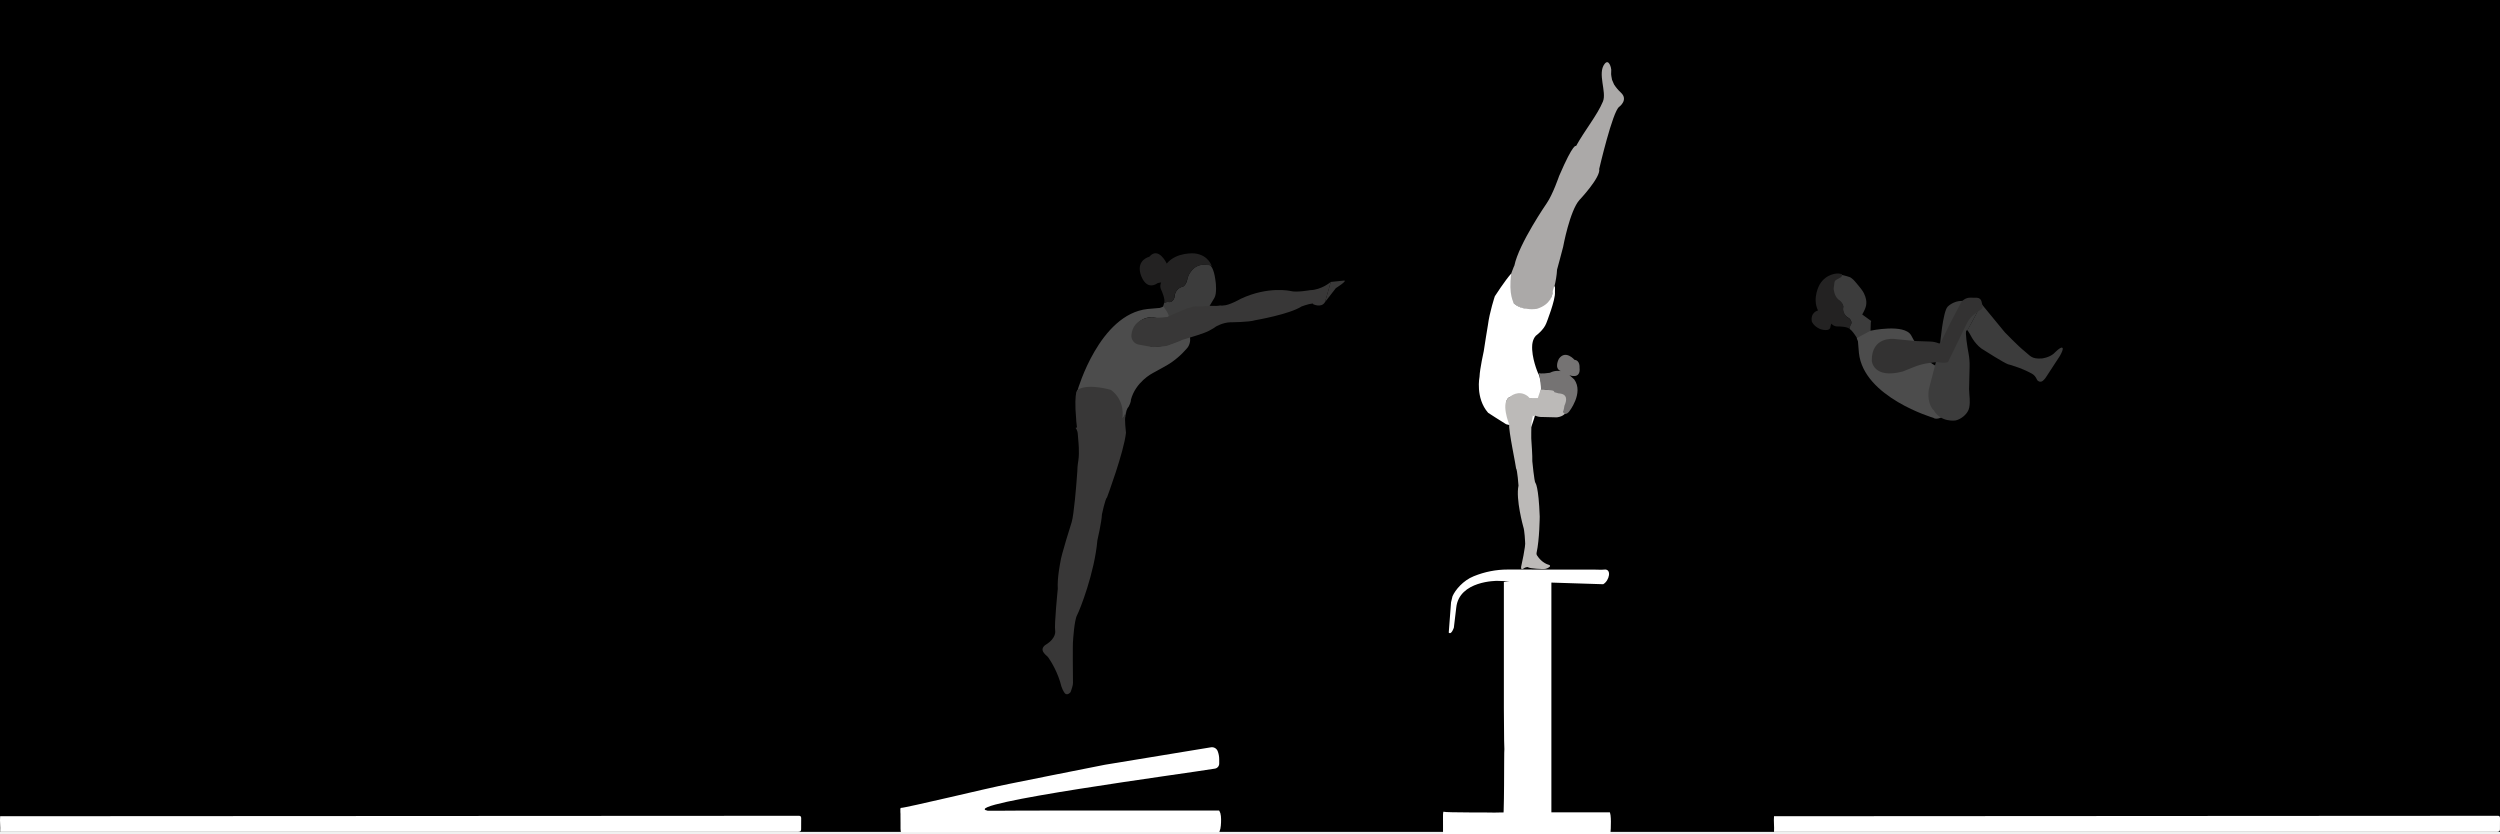
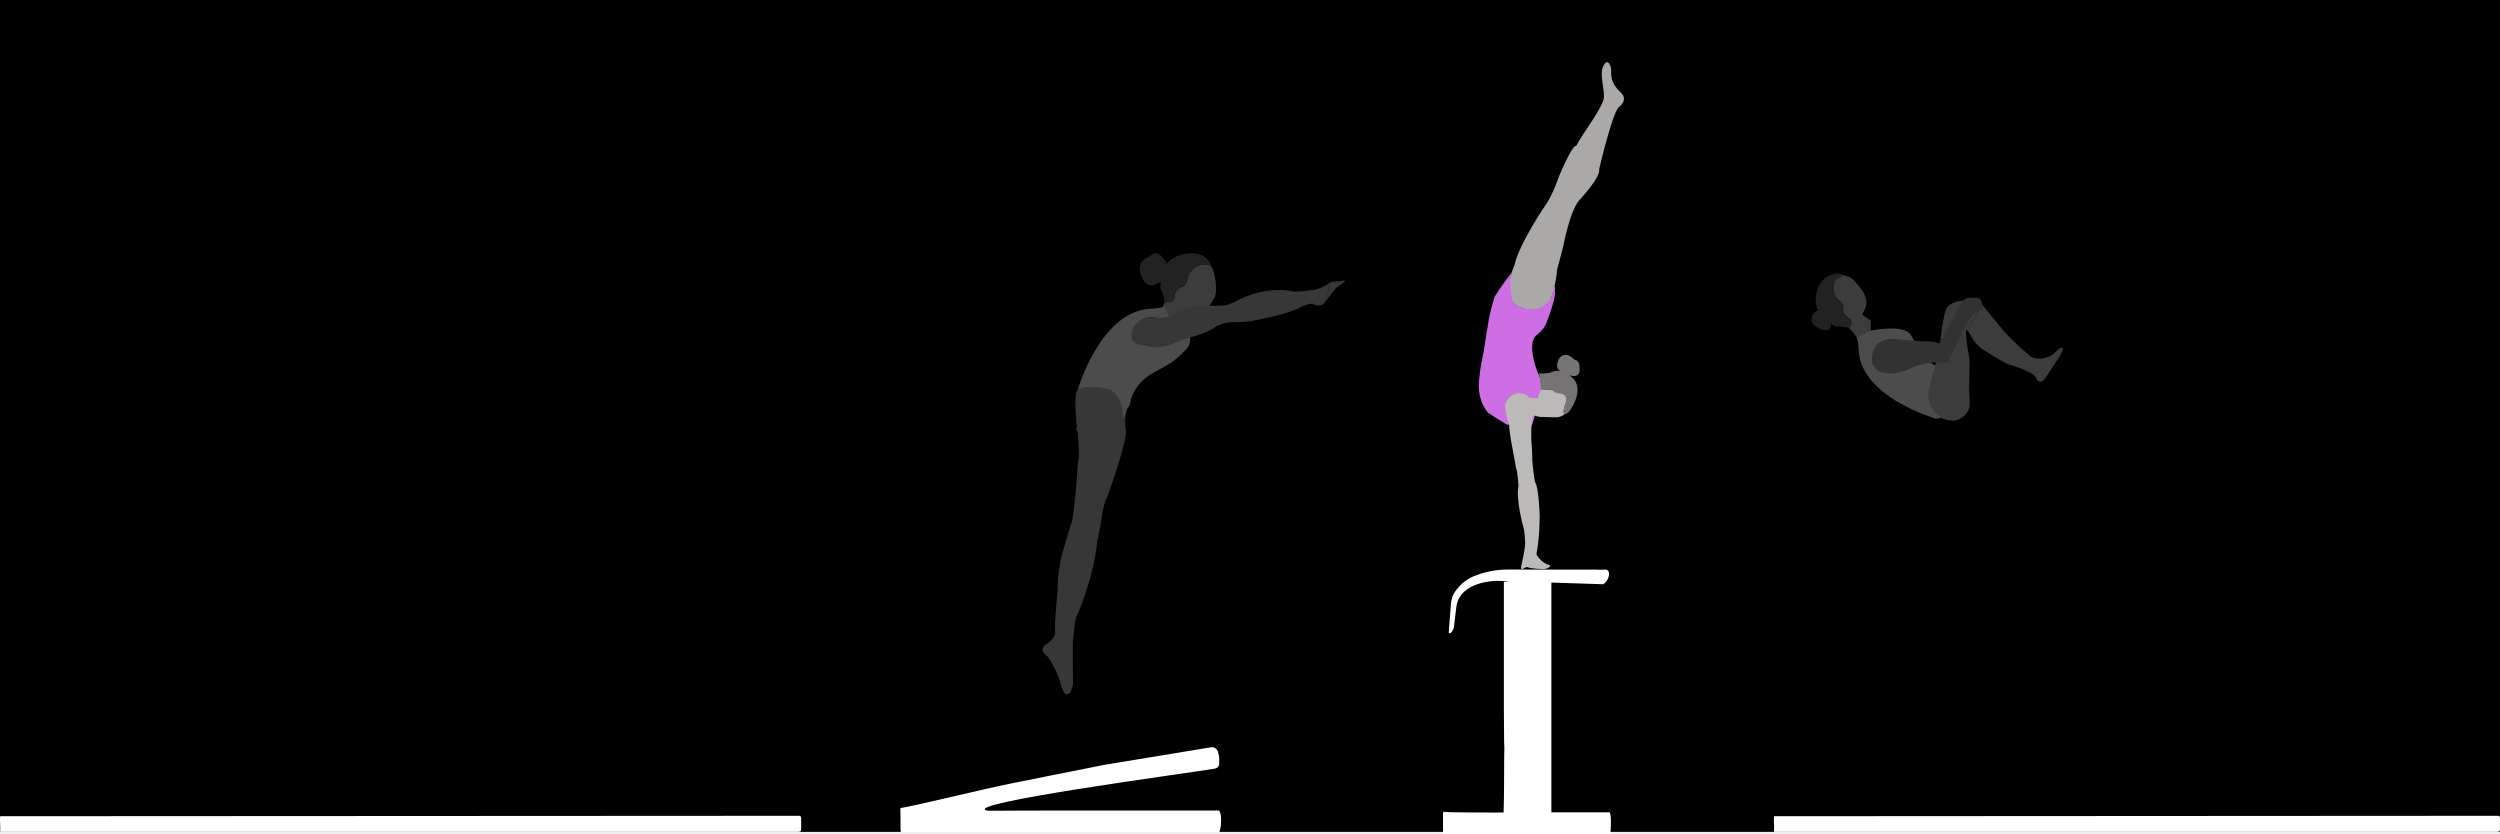
- <svg xmlns="http://www.w3.org/2000/svg" id="Layer_1" data-name="Layer 1" viewBox="0 0 3240 1080">
-   <defs>
-     <style>
-       .cls-1 {
-         fill: #757373;
-       }
- 
-       .cls-2 {
-         fill: #fff;
-       }
- 
-       .cls-3 {
-         fill: #bcbab8;
-       }
- 
-       .cls-4 {
-         fill: #c9c9c9;
-       }
- 
-       .cls-5 {
-         fill: #aba9a8;
-       }
- 
-       .cls-6 {
-         fill: none;
-       }
- 
-       .cls-7 {
-         opacity: .3;
-       }
-     </style>
-   </defs>
+ <svg xmlns="http://www.w3.org/2000/svg" version="1.1" id="Layer_1" x="0px" y="0px" viewBox="0 0 3240 1080" style="enable-background:new 0 0 3240 1080;" xml:space="preserve">
+   <style type="text/css">
+ 	.st0{fill:#FFFFFF;}
+ 	.st1{opacity:0.3;}
+ 	.st2{fill:#C9C9C9;}
+ 	.st3{fill:none;}
+ 	.st4{fill:#BCBAB8;}
+ 	.st5{fill:#757373;}
+ 	.st6{fill:#ABA9A8;}
+ 	.st7{fill:#CE6EE5;}
+ </style>
  <rect y="-1.89" width="3240" height="1080" />
  <g>
-     <path class="cls-2" d="m2086.45,1082.8c.07-.32.17-.63.24-1.11.48-2.38.76-5.08.87-7.94.14-3.02.21-6.03.17-9.05-.03-2.86-.14-5.71-.48-8.25-.17-1.11-.38-2.06-.62-2.86-.07-.32-.17-.48-.24-.79h-113.1l-28.81.16-7.69.16c-1.94-.32-63.75.16-65.69-1.11-.69-.48-1.04,1.59-.97,7.62.03,3.65,0,7.14.03,10.79,0,13.49-.14,12.38,1.52,12.38h214.76Z" />
-     <path class="cls-2" d="m2010.58,754.12c-.65-.1-1.3-.25-2.28-.35-4.89-.7-10.43-1.1-16.29-1.25-6.19-.2-12.38-.3-18.57-.25-5.86.05-11.73.2-16.94.7-2.28.25-4.24.55-5.86.9-.65.1-.98.25-1.63.35v110.07h0v53.7l.33,41.72.33,11.13c-.65,2.81.33,92.31-2.28,95.12-.98,1,3.26,1.5,15.64,1.4,7.49-.05,14.66,0,22.15-.05,27.69,0,25.41.2,25.41-2.21v-310.99h0Z" />
-     <path class="cls-2" d="m1953.73,738.14c-14.83-.01-29.52,2.91-43.39,8.51-.16.07-.33.13-.49.2-13.59,5.46-23.83,17.65-27.43,25.96l-1.87,7.82c-.94,11.36-2.98,39.27-2.98,39.27,3.57,3.27,6.64-6.55,6.64-6.55l3.06-25.64c3.57-35.46,53.11-34.91,53.11-34.91l137.36,4.36c8.11-4.61,11.33-20.18,1.46-18.99-3.78.46-7.65.07-11.47.07l-114-.11Z" />
+     <path class="st0" d="M2086.45,1082.8c0.07-0.32,0.17-0.63,0.24-1.11c0.48-2.38,0.76-5.08,0.87-7.94c0.14-3.02,0.21-6.03,0.17-9.05   c-0.03-2.86-0.14-5.71-0.48-8.25c-0.17-1.11-0.38-2.06-0.62-2.86c-0.07-0.32-0.17-0.48-0.24-0.79h-113.1l-28.81,0.16l-7.69,0.16   c-1.94-0.32-63.75,0.16-65.69-1.11c-0.69-0.48-1.04,1.59-0.97,7.62c0.03,3.65,0,7.14,0.03,10.79c0,13.49-0.14,12.38,1.52,12.38   h214.76L2086.45,1082.8z" />
+     <path class="st0" d="M2010.58,754.12c-0.65-0.1-1.3-0.25-2.28-0.35c-4.89-0.7-10.43-1.1-16.29-1.25c-6.19-0.2-12.38-0.3-18.57-0.25   c-5.86,0.05-11.73,0.2-16.94,0.7c-2.28,0.25-4.24,0.55-5.86,0.9c-0.65,0.1-0.98,0.25-1.63,0.35v110.07l0,0v53.7l0.33,41.72   l0.33,11.13c-0.65,2.81,0.33,92.31-2.28,95.12c-0.98,1,3.26,1.5,15.64,1.4c7.49-0.05,14.66,0,22.15-0.05   c27.69,0,25.41,0.2,25.41-2.21V754.11l0,0L2010.58,754.12z" />
+     <path class="st0" d="M1953.73,738.14c-14.83-0.01-29.52,2.91-43.39,8.51c-0.16,0.07-0.33,0.13-0.49,0.2   c-13.59,5.46-23.83,17.65-27.43,25.96l-1.87,7.82c-0.94,11.36-2.98,39.27-2.98,39.27c3.57,3.27,6.64-6.55,6.64-6.55l3.06-25.64   c3.57-35.46,53.11-34.91,53.11-34.91l137.36,4.36c8.11-4.61,11.33-20.18,1.46-18.99c-3.78,0.46-7.65,0.07-11.47,0.07   L1953.73,738.14L1953.73,738.14z" />
  </g>
  <g>
-     <path class="cls-2" d="m1580.08,1078.53c.13-.3.33-.59.46-1.04.93-2.23,1.45-4.76,1.65-7.43.26-2.82.4-5.65.33-8.47-.07-2.67-.26-5.35-.93-7.73-.33-1.04-.73-1.93-1.19-2.67-.13-.3-.33-.45-.46-.74h-215.95l-55.01.15-14.68.15c-3.7-.3-121.73.15-125.43-1.04-1.32-.45-1.98,1.49-1.85,7.13.07,3.42,0,6.69.07,10.11,0,12.63-.26,11.59,2.91,11.59h410.08Z" />
-     <path class="cls-2" d="m1578.12,973.48h0c-1.4-3.6-5.17-5.68-8.96-4.94l-137.05,22.55h0l-69.46,13.79-53.93,10.86-14.37,3c-3.69.43-122.47,28.69-126.33,28.24-1.38-.18-1.66,1.84-.43,7.36.73,3.34,1.3,6.56,2.03,9.9,2.46,12.39,112.72-12.83,109.65-13.61-36-9.19,257.13-48.1,295.3-54.5,3.19-.53,5.52-3.29,5.52-6.53v-5.62c0-3.59-.67-7.15-1.97-10.5Z" />
+     <path class="st0" d="M1580.08,1078.53c0.13-0.3,0.33-0.59,0.46-1.04c0.93-2.23,1.45-4.76,1.65-7.43c0.26-2.82,0.4-5.65,0.33-8.47   c-0.07-2.67-0.26-5.35-0.93-7.73c-0.33-1.04-0.73-1.93-1.19-2.67c-0.13-0.3-0.33-0.45-0.46-0.74h-215.95l-55.01,0.15l-14.68,0.15   c-3.7-0.3-121.73,0.15-125.43-1.04c-1.32-0.45-1.98,1.49-1.85,7.13c0.07,3.42,0,6.69,0.07,10.11c0,12.63-0.26,11.59,2.91,11.59   L1580.08,1078.53L1580.08,1078.53z" />
+     <path class="st0" d="M1578.12,973.48L1578.12,973.48c-1.4-3.6-5.17-5.68-8.96-4.94l-137.05,22.55l0,0l-69.46,13.79l-53.93,10.86   l-14.37,3c-3.69,0.43-122.47,28.69-126.33,28.24c-1.38-0.18-1.66,1.84-0.43,7.36c0.73,3.34,1.3,6.56,2.03,9.9   c2.46,12.39,112.72-12.83,109.65-13.61c-36-9.19,257.13-48.1,295.3-54.5c3.19-0.53,5.52-3.29,5.52-6.53v-5.62   C1580.09,980.39,1579.42,976.83,1578.12,973.48L1578.12,973.48z" />
  </g>
-   <path class="cls-2" d="m.2,1057.83c-.66,6.76.54,13.52,0,20.28,433.72,0,873.51,0,1029.6,0,1.63,0,3.26-.04,4.9-.05,2.44,0,3.56-1.11,3.57-3.22.02-4.9.06-9.79.07-14.69,0-2.18-1.18-3.05-3.69-2.88" />
-   <path class="cls-2" d="m2299.12,1057.83c-.6,6.76.49,13.52,0,20.28,393.09,0,791.68,0,933.15,0,1.48,0,2.96-.04,4.44-.05,2.21,0,3.23-1.11,3.23-3.22.02-4.9.05-9.79.07-14.69,0-2.18-1.07-3.05-3.35-2.88" />
-   <g class="cls-7">
-     <path class="cls-4" d="m1528.38,423.74s-22.66,1.77-25.13,3.05c-.18-.06,2.69-.8-6.48-13.17,0,0,11.06-14.24,11.99-21.07,0,0,4.08-1.87,6.19-1.1,0,0,4.99,1.05,7.24-6.09,0,0-.33-11.48,11.17-14,0,0,4.56-2.1,5.88-11.57,0,0,5.55-19.27,25.09-16.61,0,0,8.32-4.58,11.29,23.43,0,0,1.61,13.65-1.72,19.39l-5.68,9.47s-4.36,8.43-9.11,11.77c-2.7,1.9-7.62,1.96-10.61.57l-7.97-1.55-12.16,17.46Z" />
-     <path class="cls-6" d="m1456.1,536.71s-60.2-1.59-59.93-22.21c0,0-2.88-4.06-.3-8.88,0,0,29.62-103.03,102.34-106.17" />
-     <path class="cls-2" d="m1471.01,442.1c-5.64-33.18,23.19-31.05,23.19-31.05,6.07,2.45,19.64-.29,19.64-.29,3.47-1.3-6-13.39-6-13.39l-4.61,1.68-16.07,1.42c-62.32,6.8-90.47,104.79-90.47,104.79-4.03,5.48,3.08,15.89,3.73,15.74,16.4,15.45,54.94,21.1,54.94,21.1.53.19,3.87-6.08,3.87-6.08.57-6.37,3.49-8.87,3.49-8.87,3.41-6.51,2.9-8.89,2.9-8.89,6.04-23.28,27.93-34.49,27.93-34.49l18.55-10.26c16.7-9.56,27.51-23.69,27.51-23.69,4.31-6.78,2.46-13.43,2.46-13.43l-2.93.91-6.75,2.08c-1.64,1.19-16.72,6.74-16.72,6.74-5.35,2.6-21.64,3.54-21.64,3.54l-23.03-7.56Z" />
-     <path class="cls-3" d="m1466.29,434.15c2.24-23.1,27.21-23.1,27.21-23.1,9.11,1.78,19.64-.29,19.64-.29,3.32-1.96,17.71-7.99,26.4-11.54.35.13.59.02,1.01-.03,1.07-.2,2.27-.75,3.41-1.13.72-.33,1.37-.49,2.27-.75l1.16-.14c.64.03,1.07-.01,1.57-.24,5.01.46,12.77-.05,19.53-.53.06-.18.24-.11.42-.05,3.26-.19,6.43.39,9.58-.04,1.01-.03,2.08-.23,3.15-.43,1.29.28,2.47.32,3.78,0,7.33.13,22.76-8.71,22.76-8.71,35.68-16.67,64.32-10.04,64.32-10.04,7.55,2.2,25.52-1.1,25.52-1.1,14.44-.23,26.67-10.64,26.67-10.64l-7.49,26.12c-4.82,8.18-15.52,2.62-15.52,2.62l.08-.77c-7.59.58-14.86,4.06-14.73,3.71-15.78,10.3-60.26,17.93-60.26,17.93-7.95,2.63-32.08,2.66-32.08,2.66-10.06.26-19.05,5.69-19.05,5.69-1.29,1.32-8.75,5.33-8.75,5.33-5.54,3.13-25.01,8.87-25.01,8.87l-10.09,3.04c-.74.92-16.2,6.42-16.2,6.42-4.93,2.56-21.13,2.77-21.13,2.77-1.39.02-2.92-.33-2.92-.33l-15.72-2.83c-5.92-1.07-10.1-6.48-9.52-12.47Z" />
-     <path class="cls-1" d="m1570.42,345.06s-3.77-14.55-22.33-16.65c0,0-23.35-2.08-35.98,13.17,0,0-10.65-22.88-22.65-8.79,0,0-16.33,3.72-11.49,21.85,0,0,6.02,23.56,22.6,12.16l4.28-.8s-2.65,5,.48,10.54c0,0,5.62,12.25,3.19,16.13,0,0,4.26-1.81,6.19-1.1,0,0,5.17,1.12,7.24-6.09,0,0-.28-11.07,11.17-14,0,0,3.65-1.24,5.52-9.51,0,0,2.17-10.16,10.57-15.61,0,0,6.65-4.51,14.64-2.94l1.18.04c.24-.11,3.3.23,5.39,1.6h0Z" />
-     <path class="cls-3" d="m1390.58,884.98c-.09-7.87-.54-52.75.11-54.76,0,0,1.51-26.44,5.22-33.03,3.52-6.62,22.55-54.46,26.31-96.99,0,0,5.59-24.08,5.87-33.51,0,0,4.26-20.42,6.66-22.18,0,0,21.88-58.72,24.51-83.64,0,0-2.15-18.88-.68-20.98l.46-6.99s-.8,5.39-4.45,9.09c0,0,4.52-22.12-14.72-36.64,0,0-26.73-8.15-41.29-1.3-1.99.94-3.37,2.82-3.82,4.98-.94,4.49-1.87,14.36,0,34.88,0,0-.1,1.92.99,10.01l-1.84.69s2.71,2.54,2.95,8.57l.68,8.22s1.6,14.93.02,25.32c0,0-1.31,7.34-1.34,13.91l-1.16,15.29s-3.18,41.26-6.19,50.86c0,0-14.04,44.06-14.63,51.7,0,0-4.26,20.42-3.34,34.67,0,0-4.79,46.92-3.39,54.28,0,0,2.03,9.36-12.05,18.04,0,0-7.39,4.1-2.9,10.19,0,0,1.63,2.35,3.23,3.62,1.19.94,2.26,2,3.11,3.25,3.75,5.5,12.44,19.55,16.71,37.24,0,0,2.54,7.6,5.48,9.59,0,0,2.78,1.79,6.36-2.35,0,0,2.05-5.3,2.88-9.38.18-.87.25-1.76.24-2.65Z" />
-     <path class="cls-3" d="m1717.2,391.52l14.11-18.15s15.05-9.4,10.79-9.77l-17.4,1.79-7.49,26.12Z" />
+   <path class="st0" d="M0.2,1057.83c-0.66,6.76,0.54,13.52,0,20.28c433.72,0,873.51,0,1029.6,0c1.63,0,3.26-0.04,4.9-0.05  c2.44,0,3.56-1.11,3.57-3.22c0.02-4.9,0.06-9.79,0.07-14.69c0-2.18-1.18-3.05-3.69-2.88" />
+   <path class="st0" d="M2299.12,1057.83c-0.6,6.76,0.49,13.52,0,20.28c393.09,0,791.68,0,933.15,0c1.48,0,2.96-0.04,4.44-0.05  c2.21,0,3.23-1.11,3.23-3.22c0.02-4.9,0.05-9.79,0.07-14.69c0-2.18-1.07-3.05-3.35-2.88" />
+   <g class="st1">
+     <path class="st2" d="M1528.38,423.74c0,0-22.66,1.77-25.13,3.05c-0.18-0.06,2.69-0.8-6.48-13.17c0,0,11.06-14.24,11.99-21.07   c0,0,4.08-1.87,6.19-1.1c0,0,4.99,1.05,7.24-6.09c0,0-0.33-11.48,11.17-14c0,0,4.56-2.1,5.88-11.57c0,0,5.55-19.27,25.09-16.61   c0,0,8.32-4.58,11.29,23.43c0,0,1.61,13.65-1.72,19.39l-5.68,9.47c0,0-4.36,8.43-9.11,11.77c-2.7,1.9-7.62,1.96-10.61,0.57   l-7.97-1.55l-12.16,17.46L1528.38,423.74z" />
+     <path class="st3" d="M1456.1,536.71c0,0-60.2-1.59-59.93-22.21c0,0-2.88-4.06-0.3-8.88c0,0,29.62-103.03,102.34-106.17" />
+     <path class="st0" d="M1471.01,442.1c-5.64-33.18,23.19-31.05,23.19-31.05c6.07,2.45,19.64-0.29,19.64-0.29   c3.47-1.3-6-13.39-6-13.39l-4.61,1.68l-16.07,1.42c-62.32,6.8-90.47,104.79-90.47,104.79c-4.03,5.48,3.08,15.89,3.73,15.74   c16.4,15.45,54.94,21.1,54.94,21.1c0.53,0.19,3.87-6.08,3.87-6.08c0.57-6.37,3.49-8.87,3.49-8.87c3.41-6.51,2.9-8.89,2.9-8.89   c6.04-23.28,27.93-34.49,27.93-34.49l18.55-10.26c16.7-9.56,27.51-23.69,27.51-23.69c4.31-6.78,2.46-13.43,2.46-13.43l-2.93,0.91   l-6.75,2.08c-1.64,1.19-16.72,6.74-16.72,6.74c-5.35,2.6-21.64,3.54-21.64,3.54L1471,442.1L1471.01,442.1z" />
+     <path class="st4" d="M1466.29,434.15c2.24-23.1,27.21-23.1,27.21-23.1c9.11,1.78,19.64-0.29,19.64-0.29   c3.32-1.96,17.71-7.99,26.4-11.54c0.35,0.13,0.59,0.02,1.01-0.03c1.07-0.2,2.27-0.75,3.41-1.13c0.72-0.33,1.37-0.49,2.27-0.75   l1.16-0.14c0.64,0.03,1.07-0.01,1.57-0.24c5.01,0.46,12.77-0.05,19.53-0.53c0.06-0.18,0.24-0.11,0.42-0.05   c3.26-0.19,6.43,0.39,9.58-0.04c1.01-0.03,2.08-0.23,3.15-0.43c1.29,0.28,2.47,0.32,3.78,0c7.33,0.13,22.76-8.71,22.76-8.71   c35.68-16.67,64.32-10.04,64.32-10.04c7.55,2.2,25.52-1.1,25.52-1.1c14.44-0.23,26.67-10.64,26.67-10.64l-7.49,26.12   c-4.82,8.18-15.52,2.62-15.52,2.62l0.08-0.77c-7.59,0.58-14.86,4.06-14.73,3.71c-15.78,10.3-60.26,17.93-60.26,17.93   c-7.95,2.63-32.08,2.66-32.08,2.66c-10.06,0.26-19.05,5.69-19.05,5.69c-1.29,1.32-8.75,5.33-8.75,5.33   c-5.54,3.13-25.01,8.87-25.01,8.87l-10.09,3.04c-0.74,0.92-16.2,6.42-16.2,6.42c-4.93,2.56-21.13,2.77-21.13,2.77   c-1.39,0.02-2.92-0.33-2.92-0.33l-15.72-2.83c-5.92-1.07-10.1-6.48-9.52-12.47L1466.29,434.15z" />
+     <path class="st5" d="M1570.42,345.06c0,0-3.77-14.55-22.33-16.65c0,0-23.35-2.08-35.98,13.17c0,0-10.65-22.88-22.65-8.79   c0,0-16.33,3.72-11.49,21.85c0,0,6.02,23.56,22.6,12.16l4.28-0.8c0,0-2.65,5,0.48,10.54c0,0,5.62,12.25,3.19,16.13   c0,0,4.26-1.81,6.19-1.1c0,0,5.17,1.12,7.24-6.09c0,0-0.28-11.07,11.17-14c0,0,3.65-1.24,5.52-9.51c0,0,2.17-10.16,10.57-15.61   c0,0,6.65-4.51,14.64-2.94l1.18,0.04C1565.27,343.35,1568.33,343.69,1570.42,345.06L1570.42,345.06L1570.42,345.06z" />
+     <path class="st4" d="M1390.58,884.98c-0.09-7.87-0.54-52.75,0.11-54.76c0,0,1.51-26.44,5.22-33.03   c3.52-6.62,22.55-54.46,26.31-96.99c0,0,5.59-24.08,5.87-33.51c0,0,4.26-20.42,6.66-22.18c0,0,21.88-58.72,24.51-83.64   c0,0-2.15-18.88-0.68-20.98l0.46-6.99c0,0-0.8,5.39-4.45,9.09c0,0,4.52-22.12-14.72-36.64c0,0-26.73-8.15-41.29-1.3   c-1.99,0.94-3.37,2.82-3.82,4.98c-0.94,4.49-1.87,14.36,0,34.88c0,0-0.1,1.92,0.99,10.01l-1.84,0.69c0,0,2.71,2.54,2.95,8.57   l0.68,8.22c0,0,1.6,14.93,0.02,25.32c0,0-1.31,7.34-1.34,13.91l-1.16,15.29c0,0-3.18,41.26-6.19,50.86c0,0-14.04,44.06-14.63,51.7   c0,0-4.26,20.42-3.34,34.67c0,0-4.79,46.92-3.39,54.28c0,0,2.03,9.36-12.05,18.04c0,0-7.39,4.1-2.9,10.19c0,0,1.63,2.35,3.23,3.62   c1.19,0.94,2.26,2,3.11,3.25c3.75,5.5,12.44,19.55,16.71,37.24c0,0,2.54,7.6,5.48,9.59c0,0,2.78,1.79,6.36-2.35   c0,0,2.05-5.3,2.88-9.38c0.18-0.87,0.25-1.76,0.24-2.65L1390.58,884.98z" />
+     <path class="st4" d="M1717.2,391.52l14.11-18.15c0,0,15.05-9.4,10.79-9.77l-17.4,1.79l-7.49,26.12L1717.2,391.52z" />
  </g>
  <g>
-     <path class="cls-5" d="m2091.83,109.51c2.48,3.85,5.45,7.36,8.81,10.47,10.22,9.46-2.19,18.49-2.19,18.49-8.51,5.83-25.87,80.46-25.87,80.46,2.25,10.82-25.57,40.2-25.57,40.2-12.58,13.93-21.2,60.84-21.2,60.84-1.32,5.5-7.87,29.5-7.87,29.5-.62,14.86-6.33,32.63-6.33,32.63-5.03,23.4-27.93,19.09-27.93,19.09-47.91-2.45-21.03-57.07-21.03-57.07,5.8-28.34,42.02-80.88,42.02-80.88,7.77-11.29,15.93-35.11,15.93-35.11,19.18-44.6,21.94-38.84,21.94-38.84,11.64-20.95,27.43-39.86,34.87-57.78,5.12-12.34-7.46-36.35,2.16-48.72,5.64-7.26,8.65,5.62,8.61,7.57-.14,6.77-.63,4.36,1.01,13.07l2.65,6.09Z" />
-     <path class="cls-2" d="m1958.63,354.39c-4.04,27.89,3.55,38.44,3.18,38.58,10.25,10.23,30.01,7.3,30.01,7.3,17.85-5.59,20.17-17.96,20.45-21.92.08-1.11.26-2.22.58-3.29.04-.12.79-2.22.79-2.22l.7-1.95.51.28.44,1.68-.09,5.83c.92,9.66-11.2,40.23-11.2,40.23-3.44,9.02-13.6,16.25-13.6,16.25-4.41,4.84-4.65,12.07-4.65,12.07-1.19,16.16,7.33,35.84,7.33,35.84,3.43,6.03,4.78,16.82,4.78,16.82-.38,6.86-6.63,30.42-6.63,30.42-3.93,18.52-8.25,25.85-8.25,25.85-.89,1.68-8.21,7.27-8.21,7.27l.56-1.89.73-1.87.32-1.38.94-2.2,2.87-6.95c2.66-5.03,1.8-7.76,1.8-7.76,3.7-8.1-1.5-21.6-1.5-21.6-8.81-13.69-22.42-5.58-22.42-5.58-14.14,3.09.51,35.43.51,35.43-.26,2.45-6.76.09-6.76.09-4.23-2.44-23.23-14.76-23.23-14.76-16.72-19.14-11.13-46.69-11.13-46.69.4-10.4,5.5-33.23,5.5-33.23.41-3.85,5.36-33.6,5.36-33.6,2.18-17.12,8.96-37.46,8.96-37.46,0,0,13.19-20.53,21.35-29.58Z" />
-     <path class="cls-3" d="m1956.03,550.34s-12.3-29.98,1.02-36.15c0,0,10.79-9.99,23.04-.64,0,0,9.5,8.82,8.02,16.8,0,0-.52,4.89-1.48,7.98l-1.59,8.46s-.02,1.09-.16,2.51l-.21,2.2s-.46,18.38.1,20.93c0,0,1.41,19.03,1.1,25.28,0,0,2.57,26.77,4.01,28.11,0,0,4.14,3.88,5.6,43.54,0,0-.22,30.02-4.11,47.26-.24,1.04-.05,2.14.52,3.04,1.98,3.15,7.29,10.27,15.97,12.54,1.06.28,1.38,1.6.55,2.3-1.67,1.41-4.46,3.11-8.13,2.97,0,0-17.52-.2-20.42-2.55,0,0-2.43-.07-4.86,1.53,0,0-4.07,3.71-3.65-1.78,0,0,6.37-28.06,5.17-32.54,0,0-.58-14.65-2.38-19.51,0,0-9.96-35.76-6.16-53.24,0,0-1.47-20.57-3.15-22.34.52-.08-10.38-51.68-8.82-56.72Z" />
-     <path class="cls-3" d="m2017.7,540.91c9.01-1.22,11.23-5.39,14.14-9.38,6.54-8.83,7.72-21.48,7.72-21.48l.2-1.05-.88.16-5.65.57-2.32,5.94-19.9.24-25-.05c-2.3.3-16.53-1.09-16.53-1.09,1.38,1.44-2.86,7.19-2.86,7.19,4.08-4,15.04-1.1,15.04-1.1,2.81.42,2.77,12.52,2.77,12.52,3.2,8.01,15.46,7.07,15.46,7.07l17.81.45Z" />
-     <path class="cls-3" d="m1986.51,539.47c.4-2.28-.09-3.88-.76-5.12,4-5.54,8.72-24.75,11.86-31.19,17.11,6.38,13.25-3.25,30.31,5.25.18,0,9.62,12.88,9.8,12.88" />
-     <path class="cls-1" d="m2025.54,533.61s2.02,6.21,7.75.23c0,0,19.73-24.56,6.83-42.2l-6.17-5.36s14.93,6.01,13.15-9.83c0,0,.88-9.39-6.53-10.11,0,0-11.51-13.54-20.18-1.43,0,0-6.98,12.5,2.54,16.08,0,0-6.99-1.72-14.28,2.14,0,0-13.6,2.01-13.98.07l-.22-.3s3.35,20.11,2.51,22.13c0,0,8.5.09,13.22.8,0,0,2.93.17,3.84,1.25,0,0,.24.17.18.56l-.06.39s-.03.33,5.53,1.71c0,0,.64.23,1.05.16,0,0,7.11,0,8.61,5.19,0,0,1.49,3.45-1.69,10.35-.24-.17-.77,6.48-2.1,8.16Z" />
+     <path class="st6" d="M2091.83,109.51c2.48,3.85,5.45,7.36,8.81,10.47c10.22,9.46-2.19,18.49-2.19,18.49   c-8.51,5.83-25.87,80.46-25.87,80.46c2.25,10.82-25.57,40.2-25.57,40.2c-12.58,13.93-21.2,60.84-21.2,60.84   c-1.32,5.5-7.87,29.5-7.87,29.5c-0.62,14.86-6.33,32.63-6.33,32.63c-5.03,23.4-27.93,19.09-27.93,19.09   c-47.91-2.45-21.03-57.07-21.03-57.07c5.8-28.34,42.02-80.88,42.02-80.88c7.77-11.29,15.93-35.11,15.93-35.11   c19.18-44.6,21.94-38.84,21.94-38.84c11.64-20.95,27.43-39.86,34.87-57.78c5.12-12.34-7.46-36.35,2.16-48.72   c5.64-7.26,8.65,5.62,8.61,7.57c-0.14,6.77-0.63,4.36,1.01,13.07l2.65,6.09L2091.83,109.51z" />
+     <path class="st7" d="M1958.63,354.39c-4.04,27.89,3.55,38.44,3.18,38.58c10.25,10.23,30.01,7.3,30.01,7.3   c17.85-5.59,20.17-17.96,20.45-21.92c0.08-1.11,0.26-2.22,0.58-3.29c0.04-0.12,0.79-2.22,0.79-2.22l0.7-1.95l0.51,0.28l0.44,1.68   l-0.09,5.83c0.92,9.66-11.2,40.23-11.2,40.23c-3.44,9.02-13.6,16.25-13.6,16.25c-4.41,4.84-4.65,12.07-4.65,12.07   c-1.19,16.16,7.33,35.84,7.33,35.84c3.43,6.03,4.78,16.82,4.78,16.82c-0.38,6.86-6.63,30.42-6.63,30.42   c-3.93,18.52-8.25,25.85-8.25,25.85c-0.89,1.68-8.21,7.27-8.21,7.27l0.56-1.89l0.73-1.87l0.32-1.38l0.94-2.2l2.87-6.95   c2.66-5.03,1.8-7.76,1.8-7.76c3.7-8.1-1.5-21.6-1.5-21.6c-8.81-13.69-22.42-5.58-22.42-5.58c-14.14,3.09,0.51,35.43,0.51,35.43   c-0.26,2.45-6.76,0.09-6.76,0.09c-4.23-2.44-23.23-14.76-23.23-14.76c-16.72-19.14-11.13-46.69-11.13-46.69   c0.4-10.4,5.5-33.23,5.5-33.23c0.41-3.85,5.36-33.6,5.36-33.6c2.18-17.12,8.96-37.46,8.96-37.46S1950.47,363.45,1958.63,354.39   L1958.63,354.39z" />
+     <path class="st4" d="M1956.03,550.34c0,0-12.3-29.98,1.02-36.15c0,0,10.79-9.99,23.04-0.64c0,0,9.5,8.82,8.02,16.8   c0,0-0.52,4.89-1.48,7.98l-1.59,8.46c0,0-0.02,1.09-0.16,2.51l-0.21,2.2c0,0-0.46,18.38,0.1,20.93c0,0,1.41,19.03,1.1,25.28   c0,0,2.57,26.77,4.01,28.11c0,0,4.14,3.88,5.6,43.54c0,0-0.22,30.02-4.11,47.26c-0.24,1.04-0.05,2.14,0.52,3.04   c1.98,3.15,7.29,10.27,15.97,12.54c1.06,0.28,1.38,1.6,0.55,2.3c-1.67,1.41-4.46,3.11-8.13,2.97c0,0-17.52-0.2-20.42-2.55   c0,0-2.43-0.07-4.86,1.53c0,0-4.07,3.71-3.65-1.78c0,0,6.37-28.06,5.17-32.54c0,0-0.58-14.65-2.38-19.51c0,0-9.96-35.76-6.16-53.24   c0,0-1.47-20.57-3.15-22.34c0.52-0.08-10.38-51.68-8.82-56.72L1956.03,550.34z" />
+     <path class="st4" d="M2017.7,540.91c9.01-1.22,11.23-5.39,14.14-9.38c6.54-8.83,7.72-21.48,7.72-21.48l0.2-1.05l-0.88,0.16   l-5.65,0.57l-2.32,5.94l-19.9,0.24l-25-0.05c-2.3,0.3-16.53-1.09-16.53-1.09c1.38,1.44-2.86,7.19-2.86,7.19   c4.08-4,15.04-1.1,15.04-1.1c2.81,0.42,2.77,12.52,2.77,12.52c3.2,8.01,15.46,7.07,15.46,7.07L2017.7,540.91L2017.7,540.91z" />
+     <path class="st4" d="M1986.51,539.47c0.4-2.28-0.09-3.88-0.76-5.12c4-5.54,8.72-24.75,11.86-31.19   c17.11,6.38,13.25-3.25,30.31,5.25c0.18,0,9.62,12.88,9.8,12.88" />
+     <path class="st5" d="M2025.54,533.61c0,0,2.02,6.21,7.75,0.23c0,0,19.73-24.56,6.83-42.2l-6.17-5.36c0,0,14.93,6.01,13.15-9.83   c0,0,0.88-9.39-6.53-10.11c0,0-11.51-13.54-20.18-1.43c0,0-6.98,12.5,2.54,16.08c0,0-6.99-1.72-14.28,2.14   c0,0-13.6,2.01-13.98,0.07l-0.22-0.3c0,0,3.35,20.11,2.51,22.13c0,0,8.5,0.09,13.22,0.8c0,0,2.93,0.17,3.84,1.25   c0,0,0.24,0.17,0.18,0.56l-0.06,0.39c0,0-0.03,0.33,5.53,1.71c0,0,0.64,0.23,1.05,0.16c0,0,7.11,0,8.61,5.19   c0,0,1.49,3.45-1.69,10.35c-0.24-0.17-0.77,6.48-2.1,8.16V533.61z" />
  </g>
-   <g class="cls-7">
-     <path class="cls-4" d="m2410.31,444.54s-7.73-14.78-13.11-18.19c0,0,0-4.16,1.46-5.63,0,0,2.81-3.79-2.34-8.43,0,0-9.79-4.14-7.48-14.78,0,0,0-4.65-7.47-9.4,0,0-14.08-12.08-4.33-27.5,0,0-4.35-9.71,20.36-1.44,0,0,3.51,1.42,8.2,7.38l6.04,7.38s4.04,4.99,5.3,9.25c0,0,3.8,7.98.52,16.19,0,0-1.72,4.4-4.03,8.2,0,0,10.03,7.36,11.5,8.33l.12.12s-.24,1.47-.49,1.96c0,0-.82,23.6-.69,26.17-.12.12.36-2.57-13.57.39Z" />
-     <path class="cls-6" d="m2534.89,486.01s-1.75,55.69-20.84,55.34c0,0-3.77,2.65-8.22.23,0,0-95.18-27.89-97.74-95.18" />
-     <path class="cls-2" d="m2424.23,428.58s43.85-9.48,52.61,6.01l9.41,17.21s10.27,20.31,31.78,26.01c0,0,2.21-.46,8.21,2.72,0,0,2.3,2.71,8.19,3.27,0,0,.32,1.6.14,2.08,0,0,.05,37.15-14.32,52.25.14.61-9.52,7.13-14.58,3.38,0,0-90.52-26.51-96.52-84.19l-1.24-14.88-1.53-4.27,17.84-9.6Z" />
-     <path class="cls-1" d="m2382.2,354.44s-14.95-.66-23.85,14.15c0,0-10.21,17.31-2.23,33.8,0,0-10,2.13-8.02,14.28,0,0,2.01,5.82,10.59,9.7,0,0,13.49,4.89,13.65-3.51l1.01-3.44s3.19,4.15,9.05,3.65c0,0,12.47-.02,14.8,3.52,0,0,.11-4.28,1.46-5.63,0,0,2.93-3.92-2.34-8.43,0,0-9.17-4.45-7.23-15.21,0,0,.17-4.1-6.07-8.86,0,0-4.94-3.07-6.3-12.24,0,0-.64-1.56-.04-4.23.72-3.22.05-7.61,2.93-9.22l6.55-3.65c0-.24,2.49-2.85.4-4l-3.08-.55-1.29-.15Z" />
+   <g class="st1">
+     <path class="st2" d="M2410.31,444.54c0,0-7.73-14.78-13.11-18.19c0,0,0-4.16,1.46-5.63c0,0,2.81-3.79-2.34-8.43   c0,0-9.79-4.14-7.48-14.78c0,0,0-4.65-7.47-9.4c0,0-14.08-12.08-4.33-27.5c0,0-4.35-9.71,20.36-1.44c0,0,3.51,1.42,8.2,7.38   l6.04,7.38c0,0,4.04,4.99,5.3,9.25c0,0,3.8,7.98,0.52,16.19c0,0-1.72,4.4-4.03,8.2c0,0,10.03,7.36,11.5,8.33l0.12,0.12   c0,0-0.24,1.47-0.49,1.96c0,0-0.82,23.6-0.69,26.17c-0.12,0.12,0.36-2.57-13.57,0.39L2410.31,444.54z" />
+     <path class="st3" d="M2534.89,486.01c0,0-1.75,55.69-20.84,55.34c0,0-3.77,2.65-8.22,0.23c0,0-95.18-27.89-97.74-95.18" />
+     <path class="st0" d="M2424.23,428.58c0,0,43.85-9.48,52.61,6.01l9.41,17.21c0,0,10.27,20.31,31.78,26.01c0,0,2.21-0.46,8.21,2.72   c0,0,2.3,2.71,8.19,3.27c0,0,0.32,1.6,0.14,2.08c0,0,0.05,37.15-14.32,52.25c0.14,0.61-9.52,7.13-14.58,3.38   c0,0-90.52-26.51-96.52-84.19l-1.24-14.88l-1.53-4.27l17.84-9.6L2424.23,428.58z" />
+     <path class="st5" d="M2382.2,354.44c0,0-14.95-0.66-23.85,14.15c0,0-10.21,17.31-2.23,33.8c0,0-10,2.13-8.02,14.28   c0,0,2.01,5.82,10.59,9.7c0,0,13.49,4.89,13.65-3.51l1.01-3.44c0,0,3.19,4.15,9.05,3.65c0,0,12.47-0.02,14.8,3.52   c0,0,0.11-4.28,1.46-5.63c0,0,2.93-3.92-2.34-8.43c0,0-9.17-4.45-7.23-15.21c0,0,0.17-4.1-6.07-8.86c0,0-4.94-3.07-6.3-12.24   c0,0-0.64-1.56-0.04-4.23c0.72-3.22,0.05-7.61,2.93-9.22l6.55-3.65c0-0.24,2.49-2.85,0.4-4l-3.08-0.55l-1.29-0.15L2382.2,354.44z" />
    <g>
-       <path class="cls-4" d="m2661.8,458.17c-6.33,5.47-15.6,6.4-15.6,6.4-13.83.95-15.02-3.74-22.51-9.53-7.5-5.79-25.61-24.57-25.61-24.57l-30.12-36.66c-.28.55-.55,1.11-.82,1.66-3.74,7.42-7.63,14.76-11.64,22.03-1.89,3.43-3.81,6.85-5.76,10.26,2.29,3.3,4.06,6.61,4.78,7.93,0,0,6.29,12.76,17.46,18.56,0,0,24.18,15.52,30.36,17.83,0,0,15.97,3.96,30.98,12.16,3.05,1.66,5.15,4.5,6.55,7.67.96,2.17,4.24,3.79,7.12,2,0,0,3.11-2.27,5.18-5.9l17.46-26.76c6.16-10.88,2.79-10.65,2.79-10.65-2.34-1.08-10.63,7.56-10.63,7.56Z" />
-       <path class="cls-4" d="m2568.12,394.11c-4.84-5.89-25.13-4.17-25.13-4.17-11.73-.15-18.9,7.62-18.9,7.62-6.16,6.57-9.72,48.65-9.72,48.65-.54,5.18-14.7,58.7-14.7,58.7-2.57,19.74,6.7,27.07,6.7,27.07,9.15,15.9,28.06,12.93,28.06,12.93,6.96-1.42,16.22-8.63,17.67-16.52,1.65-8.99.09-14.26-.18-24.12l.7-29.35c.13-5.43-.29-10.86-1.26-16.21-1.88-10.33-4.7-27.69-3-30.36l1.53-.29,18.22-33.95Z" />
+       <path class="st2" d="M2661.8,458.17c-6.33,5.47-15.6,6.4-15.6,6.4c-13.83,0.95-15.02-3.74-22.51-9.53    c-7.5-5.79-25.61-24.57-25.61-24.57l-30.12-36.66c-0.28,0.55-0.55,1.11-0.82,1.66c-3.74,7.42-7.63,14.76-11.64,22.03    c-1.89,3.43-3.81,6.85-5.76,10.26c2.29,3.3,4.06,6.61,4.78,7.93c0,0,6.29,12.76,17.46,18.56c0,0,24.18,15.52,30.36,17.83    c0,0,15.97,3.96,30.98,12.16c3.05,1.66,5.15,4.5,6.55,7.67c0.96,2.17,4.24,3.79,7.12,2c0,0,3.11-2.27,5.18-5.9l17.46-26.76    c6.16-10.88,2.79-10.65,2.79-10.65c-2.34-1.08-10.63,7.56-10.63,7.56L2661.8,458.17z" />
+       <path class="st2" d="M2568.12,394.11c-4.84-5.89-25.13-4.17-25.13-4.17c-11.73-0.15-18.9,7.62-18.9,7.62    c-6.16,6.57-9.72,48.65-9.72,48.65c-0.54,5.18-14.7,58.7-14.7,58.7c-2.57,19.74,6.7,27.07,6.7,27.07    c9.15,15.9,28.06,12.93,28.06,12.93c6.96-1.42,16.22-8.63,17.67-16.52c1.65-8.99,0.09-14.26-0.18-24.12l0.7-29.35    c0.13-5.43-0.29-10.86-1.26-16.21c-1.88-10.33-4.7-27.69-3-30.36l1.53-0.29L2568.12,394.11L2568.12,394.11z" />
    </g>
-     <path class="cls-5" d="m2466.13,481.41s7.75-3.06,14.34-5.76,13.44-4.45,20.48-5.29l9.58-1.13s10.45,2.14,14.17-.17l24.22-49.75c2.59-5.32,6.5-9.88,11.35-13.26l7.73-5.38c1.2-.84,1.78-2.32,1.45-3.75l-1.41-6.25c-.62-2.76-3.06-4.74-5.89-4.77l-8.56-.12c-5.36-.07-10.3,2.88-12.78,7.63l-13.38,25.61-12.21,24.78c-.52,1.06-1.77,1.53-2.86,1.09h0c-3.34-1.35-6.9-2.11-10.5-2.23l-18.39-.63-29.1-2.79s-29.07-3.4-28.55,28.42c0,0,1.77,24.02,40.33,13.76Z" />
+     <path class="st6" d="M2466.13,481.41c0,0,7.75-3.06,14.34-5.76s13.44-4.45,20.48-5.29l9.58-1.13c0,0,10.45,2.14,14.17-0.17   l24.22-49.75c2.59-5.32,6.5-9.88,11.35-13.26l7.73-5.38c1.2-0.84,1.78-2.32,1.45-3.75l-1.41-6.25c-0.62-2.76-3.06-4.74-5.89-4.77   l-8.56-0.12c-5.36-0.07-10.3,2.88-12.78,7.63l-13.38,25.61l-12.21,24.78c-0.52,1.06-1.77,1.53-2.86,1.09l0,0   c-3.34-1.35-6.9-2.11-10.5-2.23l-18.39-0.63l-29.1-2.79c0,0-29.07-3.4-28.55,28.42c0,0,1.77,24.02,40.33,13.76L2466.13,481.41z" />
  </g>
</svg>
